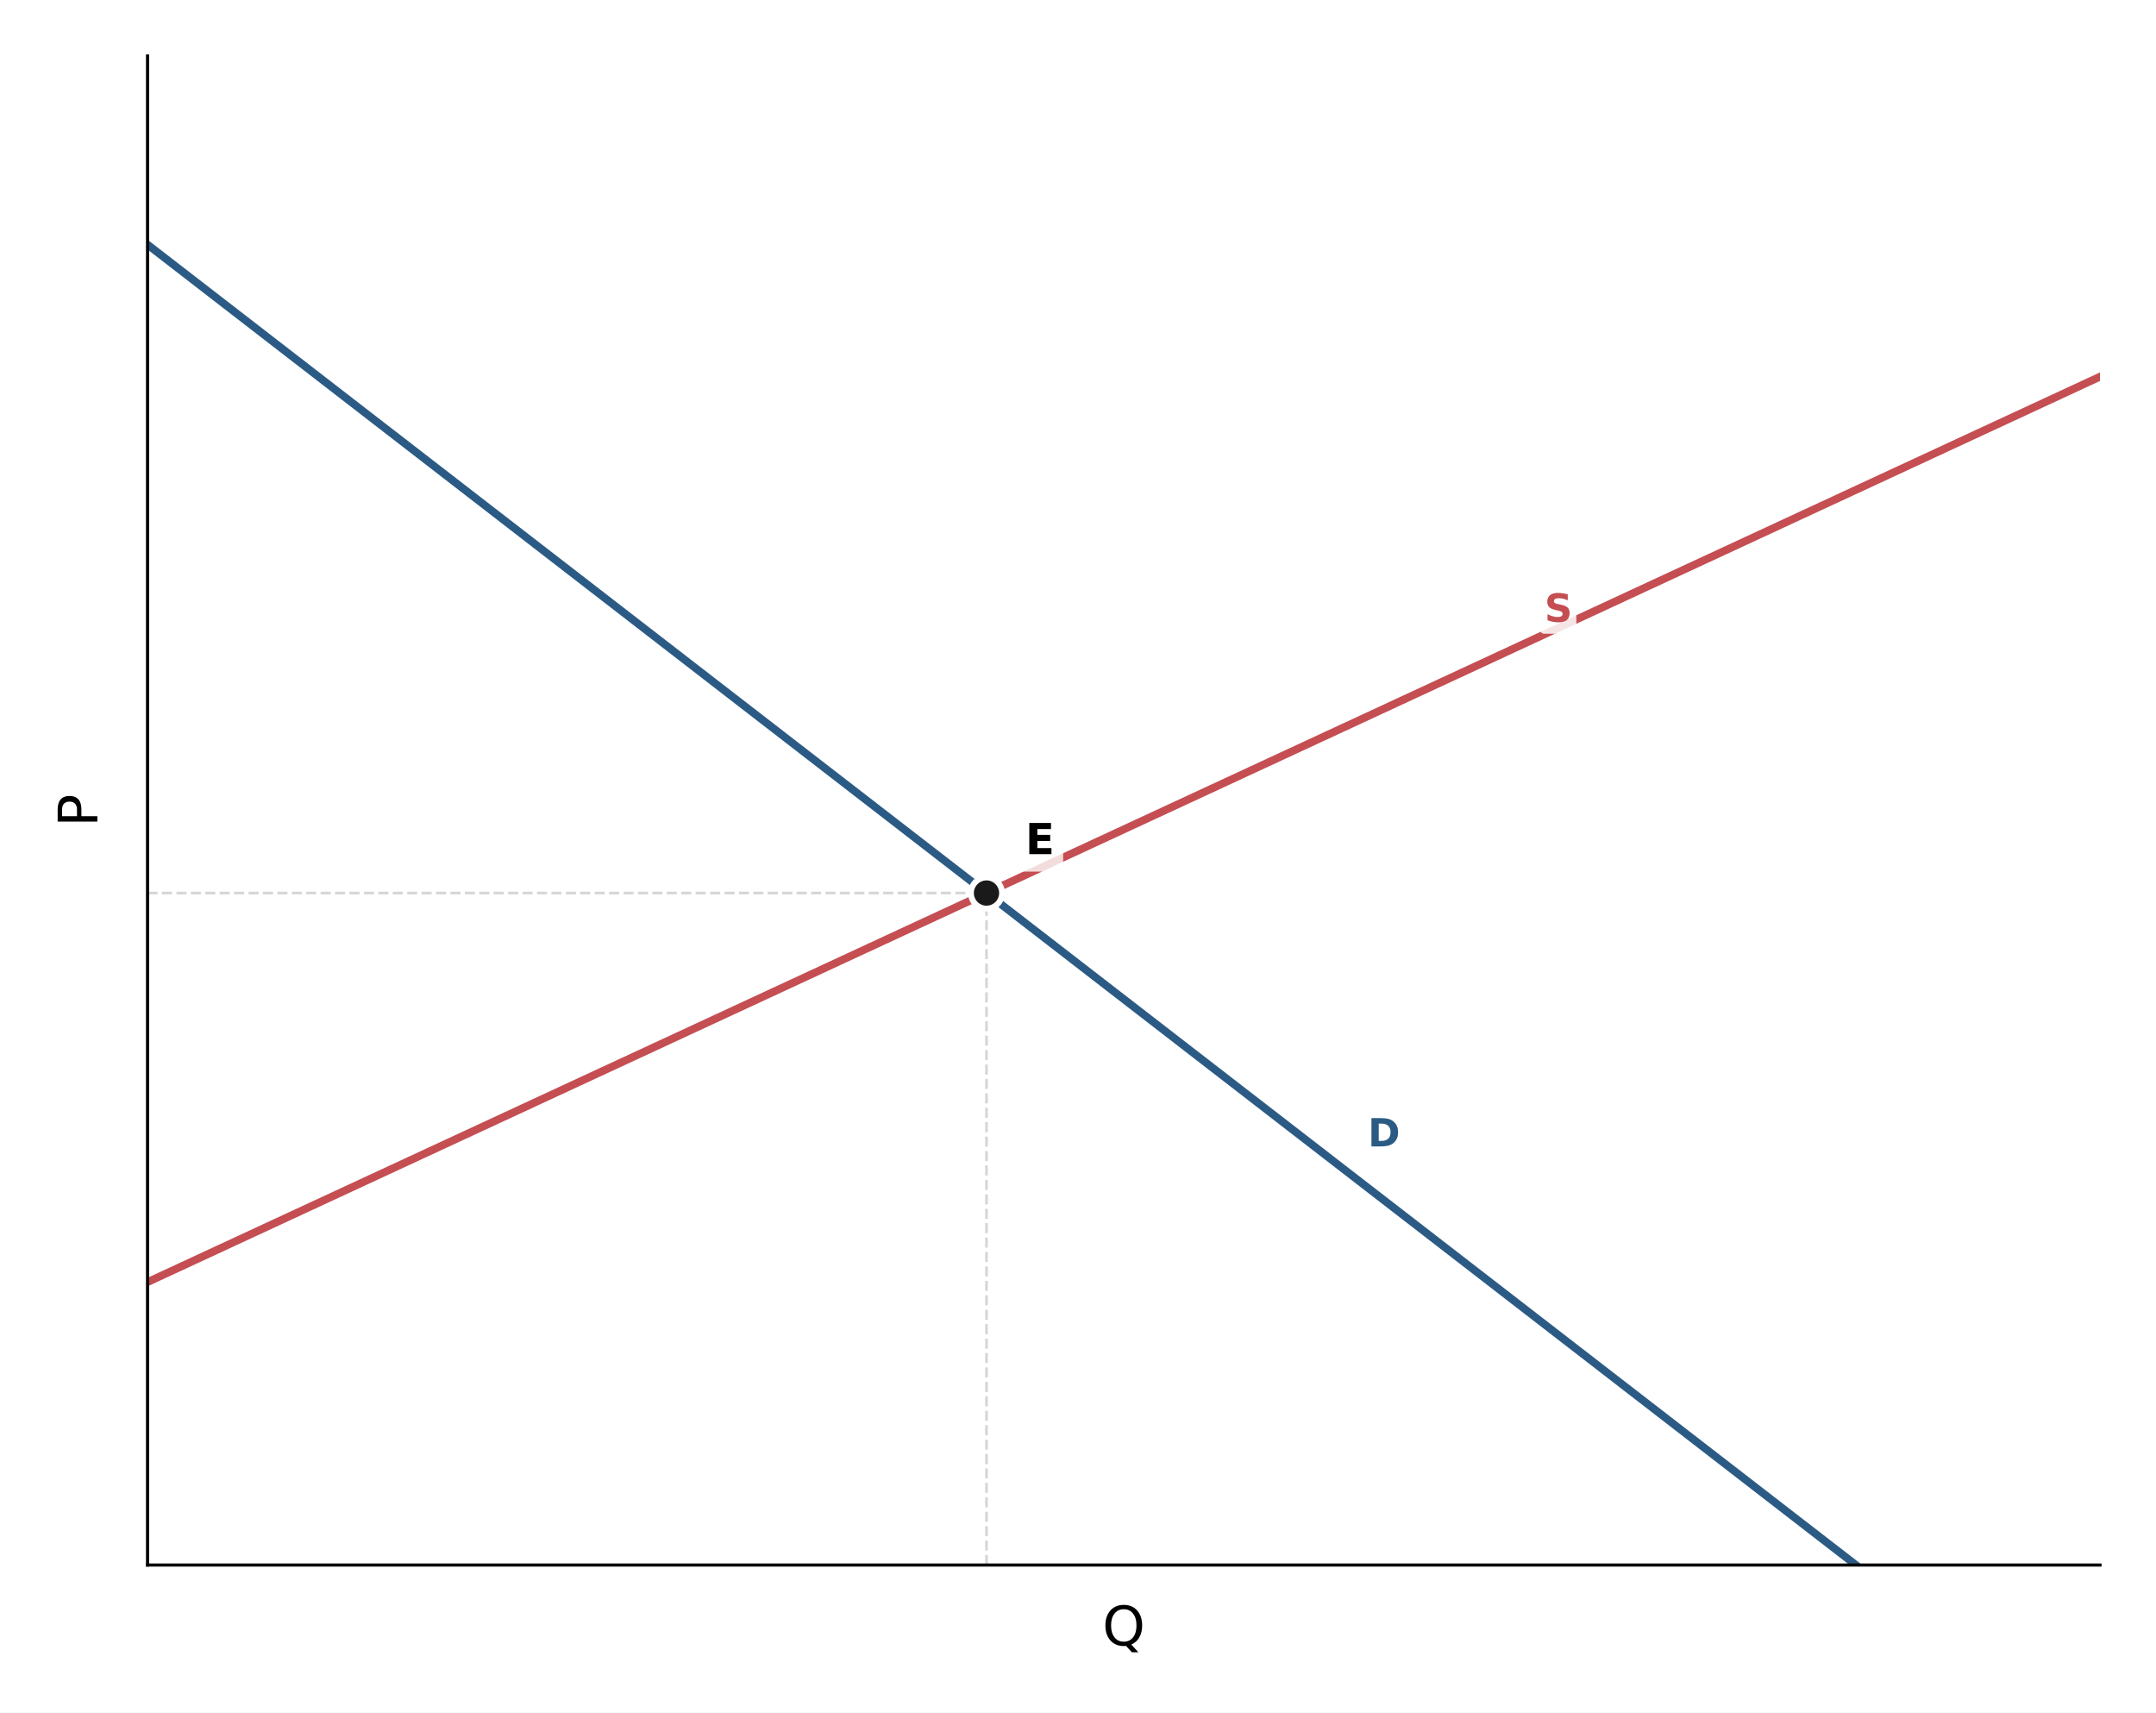
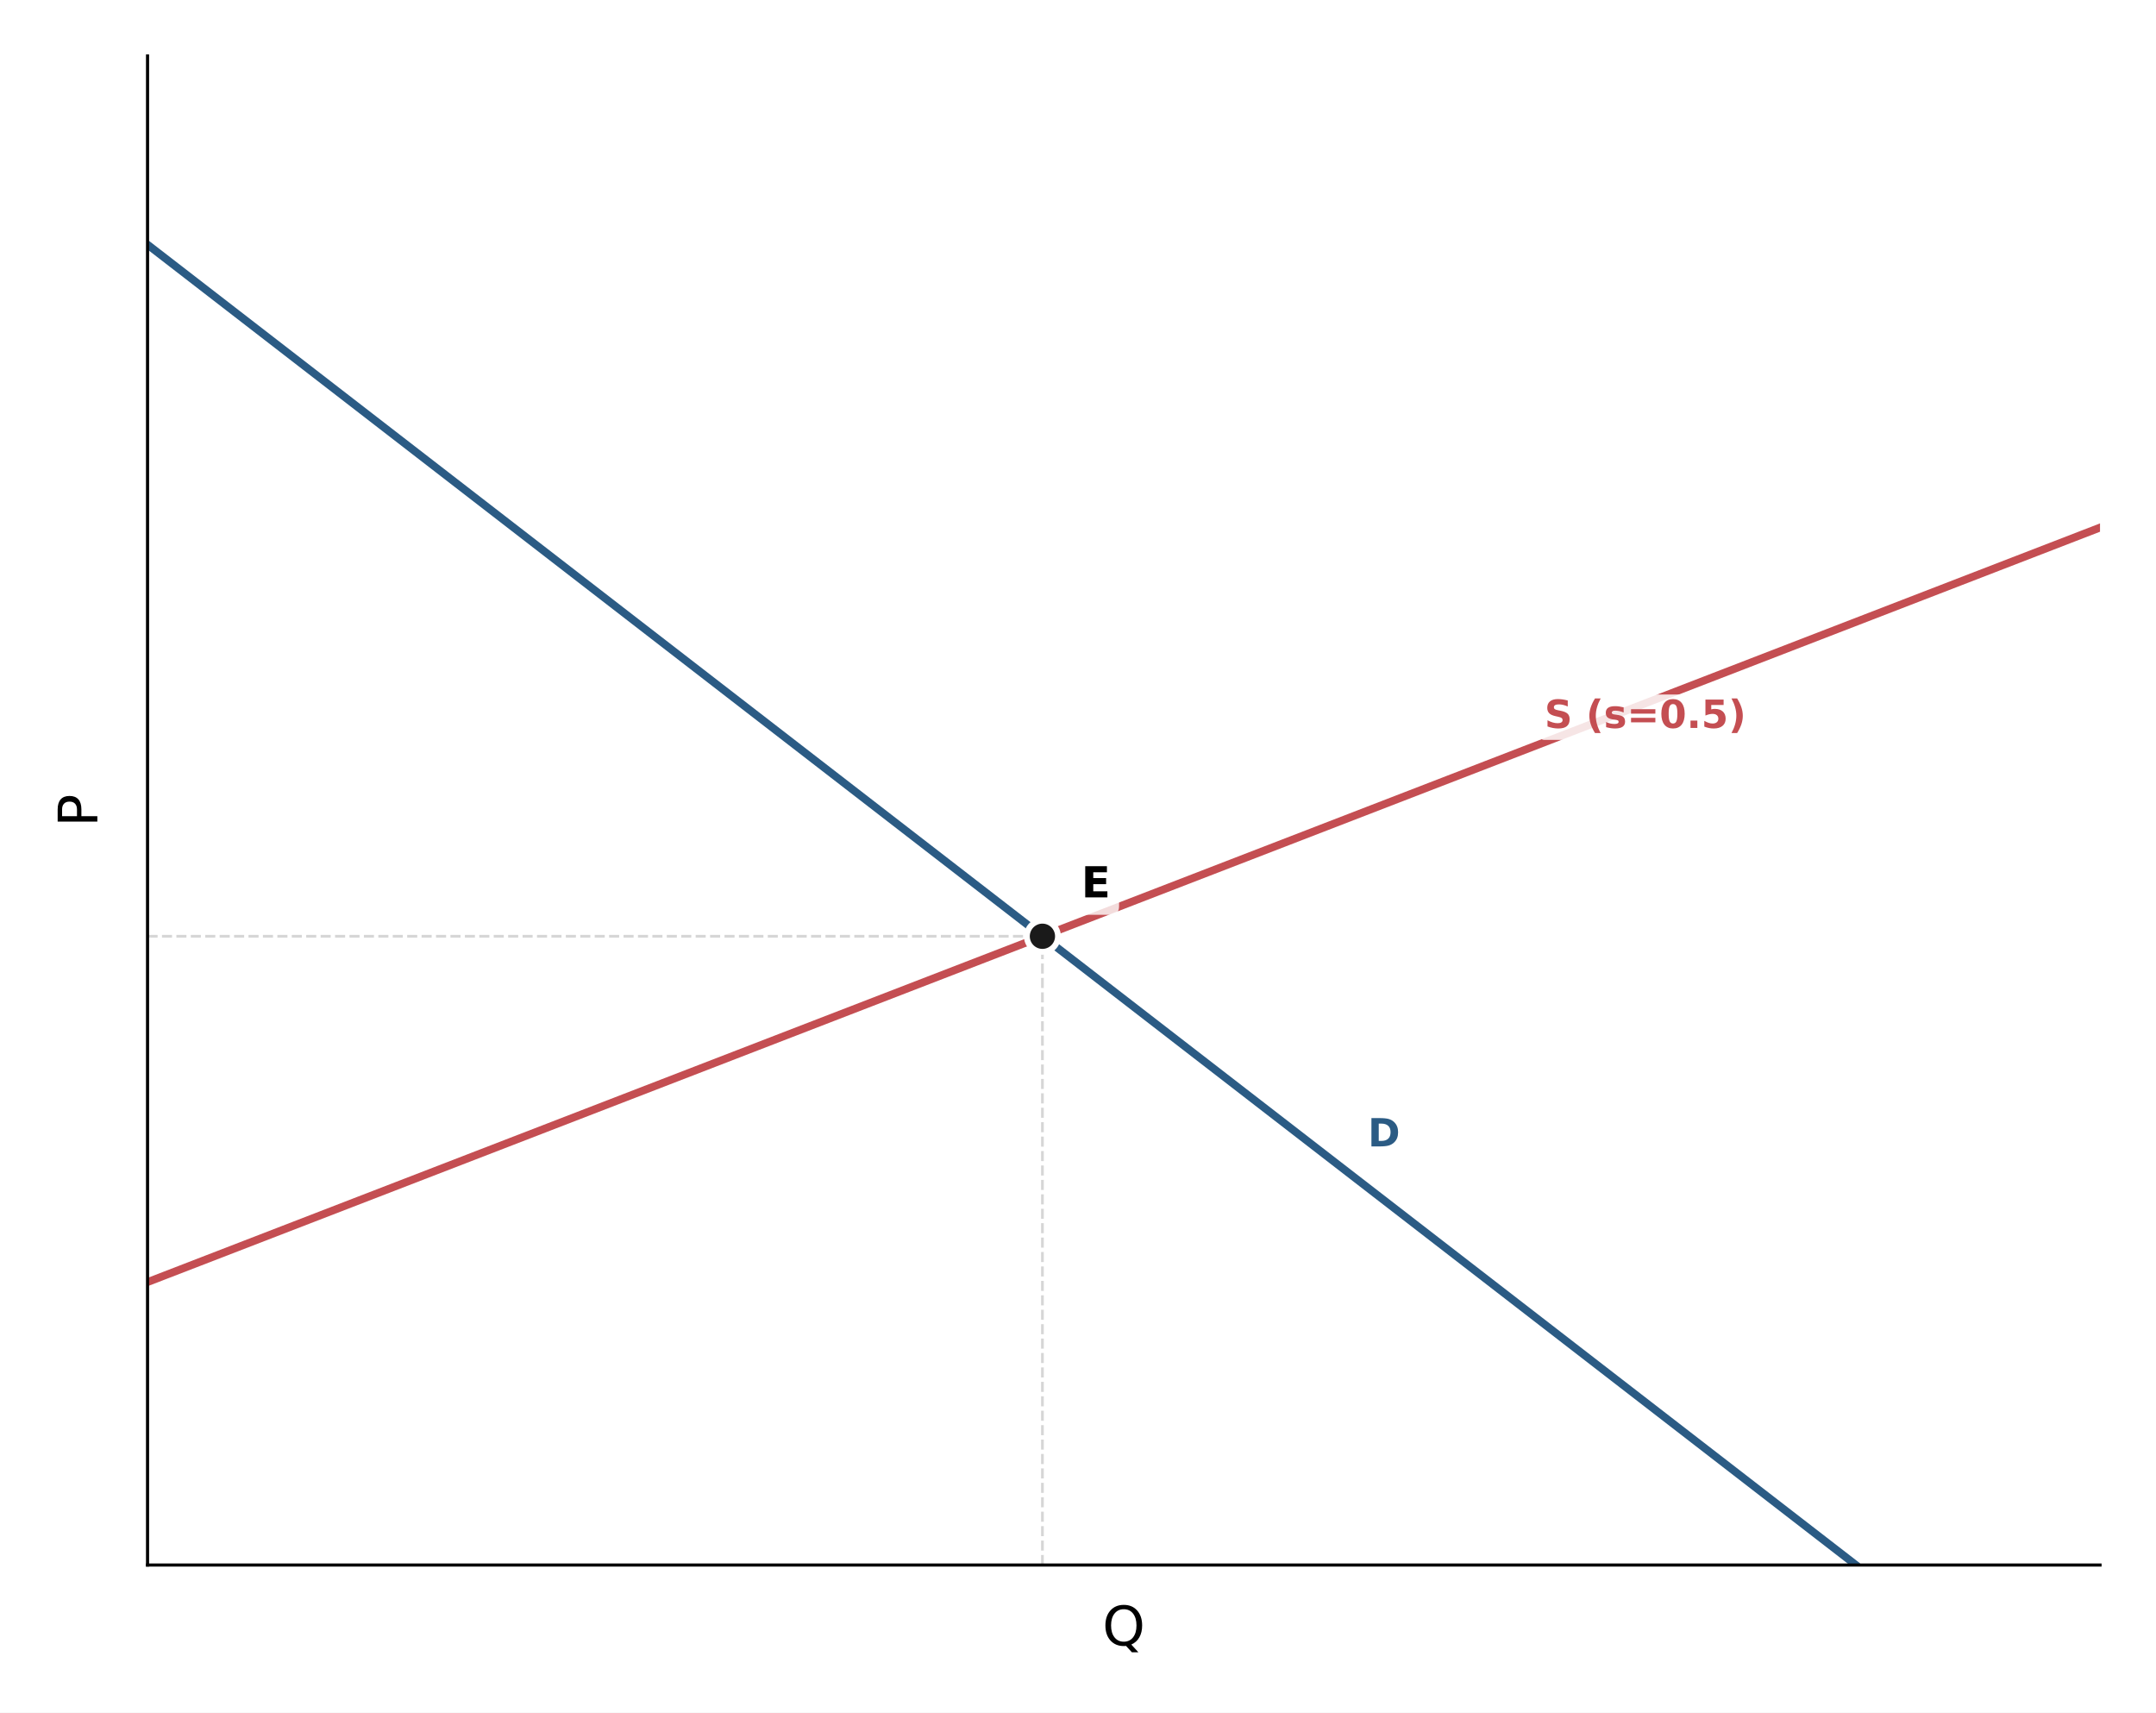
<svg xmlns="http://www.w3.org/2000/svg" xmlns:xlink="http://www.w3.org/1999/xlink" width="554.549pt" height="440.429pt" viewBox="0 0 554.549 440.429" version="1.1">
  <defs>
    <style type="text/css">*{stroke-linejoin: round; stroke-linecap: butt}</style>
  </defs>
  <g id="figure_1">
    <g id="patch_1">
      <path d="M 0 440.429  L 554.549 440.429  L 554.549 0  L 0 0  z " style="fill: #ffffff" />
    </g>
    <g id="axes_1">
      <g id="patch_2">
        <path d="M 37.949 402.48  L 540.149 402.48  L 540.149 14.4  L 37.949 14.4  z " style="fill: #ffffff" />
      </g>
      <g id="line2d_1">
-         <path d="M 253.738 402.48  L 253.738 229.663  " clip-path="url(#p0c377cfbee)" style="fill: none; stroke-dasharray: 2.59,1.12; stroke-dashoffset: 0; stroke: #999999; stroke-opacity: 0.4; stroke-width: 0.7" />
+         <path d="M 268.124 402.48  L 268.124 240.78  " clip-path="url(#pbdf68e8218)" style="fill: none; stroke-dasharray: 2.59,1.12; stroke-dashoffset: 0; stroke: #999999; stroke-opacity: 0.4; stroke-width: 0.7" />
      </g>
      <g id="line2d_2">
-         <path d="M 37.949 229.663  L 253.738 229.663  " clip-path="url(#p0c377cfbee)" style="fill: none; stroke-dasharray: 2.59,1.12; stroke-dashoffset: 0; stroke: #999999; stroke-opacity: 0.4; stroke-width: 0.7" />
+         <path d="M 37.949 240.78  L 268.124 240.78  " clip-path="url(#pbdf68e8218)" style="fill: none; stroke-dasharray: 2.59,1.12; stroke-dashoffset: 0; stroke: #999999; stroke-opacity: 0.4; stroke-width: 0.7" />
      </g>
      <g id="matplotlib.axis_1">
        <g id="xtick_1" />
        <g id="xtick_2" />
        <g id="xtick_3" />
        <g id="xtick_4" />
        <g id="xtick_5" />
        <g id="xtick_6" />
        <g id="xtick_7" />
        <g id="xtick_8" />
        <g id="xtick_9" />
        <g id="text_1">
          <g transform="translate(283.5391 423.1178) scale(0.14 -0.14)">
            <defs>
              <path id="DejaVuSans-51" d="M 2522 4238  Q 1834 4238 1429 3725  Q 1025 3213 1025 2328  Q 1025 1447 1429 934  Q 1834 422 2522 422  Q 3209 422 3611 934  Q 4013 1447 4013 2328  Q 4013 3213 3611 3725  Q 3209 4238 2522 4238  z M 3406 84  L 4238 -825  L 3475 -825  L 2784 -78  Q 2681 -84 2626 -87  Q 2572 -91 2522 -91  Q 1538 -91 948 567  Q 359 1225 359 2328  Q 359 3434 948 4092  Q 1538 4750 2522 4750  Q 3503 4750 4090 4092  Q 4678 3434 4678 2328  Q 4678 1516 4351 937  Q 4025 359 3406 84  z " transform="scale(0.015625)" />
            </defs>
            <use xlink:href="#DejaVuSans-51" />
          </g>
        </g>
      </g>
      <g id="matplotlib.axis_2">
        <g id="ytick_1" />
        <g id="ytick_2" />
        <g id="ytick_3" />
        <g id="ytick_4" />
        <g id="ytick_5" />
        <g id="ytick_6" />
        <g id="ytick_7" />
        <g id="ytick_8" />
        <g id="ytick_9" />
        <g id="text_2">
          <g transform="translate(25.03781 212.6608) rotate(-90) scale(0.14 -0.14)">
            <defs>
              <path id="DejaVuSans-50" d="M 1259 4147  L 1259 2394  L 2053 2394  Q 2494 2394 2734 2622  Q 2975 2850 2975 3272  Q 2975 3691 2734 3919  Q 2494 4147 2053 4147  L 1259 4147  z M 628 4666  L 2053 4666  Q 2838 4666 3239 4311  Q 3641 3956 3641 3272  Q 3641 2581 3239 2228  Q 2838 1875 2053 1875  L 1259 1875  L 1259 0  L 628 0  L 628 4666  z " transform="scale(0.015625)" />
            </defs>
            <use xlink:href="#DejaVuSans-50" />
          </g>
        </g>
      </g>
      <g id="line2d_3">
-         <path d="M 37.949 62.91  L 477.059 402.236  L 477.059 402.236  " clip-path="url(#p0c377cfbee)" style="fill: none; stroke: #2b5b84; stroke-width: 2; stroke-linecap: square" />
+         <path d="M 37.949 62.91  L 477.059 402.236  L 477.059 402.236  " clip-path="url(#pbdf68e8218)" style="fill: none; stroke: #2b5b84; stroke-width: 2; stroke-linecap: square" />
      </g>
      <g id="line2d_4">
-         <path d="M 37.949 329.715  L 540.149 96.867  L 540.149 96.867  " clip-path="url(#p0c377cfbee)" style="fill: none; stroke: #c44e52; stroke-width: 2; stroke-linecap: square" />
+         <path d="M 37.949 329.715  L 540.149 135.675  L 540.149 135.675  " clip-path="url(#pbdf68e8218)" style="fill: none; stroke: #c44e52; stroke-width: 2; stroke-linecap: square" />
      </g>
      <g id="patch_3">
        <path d="M 37.949 402.48  L 37.949 14.4  " style="fill: none; stroke: #000000; stroke-width: 0.8; stroke-linejoin: miter; stroke-linecap: square" />
      </g>
      <g id="patch_4">
        <path d="M 37.949 402.48  L 540.149 402.48  " style="fill: none; stroke: #000000; stroke-width: 0.8; stroke-linejoin: miter; stroke-linecap: square" />
      </g>
      <g id="text_3">
        <g id="patch_5">
          <path d="M 351.831 297.908  L 360.132 297.908  Q 361.132 297.908 361.132 296.908  L 361.132 287.23  Q 361.132 286.23 360.132 286.23  L 351.831 286.23  Q 350.831 286.23 350.831 287.23  L 350.831 296.908  Q 350.831 297.908 351.831 297.908  z " style="fill: #ffffff; opacity: 0.85" />
        </g>
        <g style="fill: #2b5b84" transform="translate(351.8308 294.8284) scale(0.1 -0.1)">
          <defs>
            <path id="DejaVuSans-Bold-44" d="M 1791 3756  L 1791 909  L 2222 909  Q 2959 909 3348 1275  Q 3738 1641 3738 2338  Q 3738 3031 3350 3393  Q 2963 3756 2222 3756  L 1791 3756  z M 588 4666  L 1856 4666  Q 2919 4666 3439 4514  Q 3959 4363 4331 4000  Q 4659 3684 4818 3271  Q 4978 2859 4978 2338  Q 4978 1809 4818 1395  Q 4659 981 4331 666  Q 3956 303 3431 151  Q 2906 0 1856 0  L 588 0  L 588 4666  z " transform="scale(0.015625)" />
          </defs>
          <use xlink:href="#DejaVuSans-Bold-44" />
        </g>
      </g>
      <g id="text_4">
        <g id="patch_6">
-           <path d="M 397.256 162.982  L 404.457 162.982  Q 405.457 162.982 405.457 161.982  L 405.457 152.304  Q 405.457 151.304 404.457 151.304  L 397.256 151.304  Q 396.256 151.304 396.256 152.304  L 396.256 161.982  Q 396.256 162.982 397.256 162.982  z " style="fill: #ffffff; opacity: 0.85" />
+           <path d="M 397.256 190.284  L 449.125 190.284  Q 450.125 190.284 450.125 189.284  L 450.125 179.606  Q 450.125 178.606 449.125 178.606  L 397.256 178.606  Q 396.256 178.606 396.256 179.606  L 396.256 189.284  Q 396.256 190.284 397.256 190.284  z " style="fill: #ffffff; opacity: 0.85" />
        </g>
-         <g style="fill: #c44e52" transform="translate(397.2559 159.9023) scale(0.1 -0.1)">
+         <g style="fill: #c44e52" transform="translate(397.2559 187.2044) scale(0.1 -0.1)">
          <defs>
            <path id="DejaVuSans-Bold-53" d="M 3834 4519  L 3834 3531  Q 3450 3703 3084 3790  Q 2719 3878 2394 3878  Q 1963 3878 1756 3759  Q 1550 3641 1550 3391  Q 1550 3203 1689 3098  Q 1828 2994 2194 2919  L 2706 2816  Q 3484 2659 3812 2340  Q 4141 2022 4141 1434  Q 4141 663 3683 286  Q 3225 -91 2284 -91  Q 1841 -91 1394 -6  Q 947 78 500 244  L 500 1259  Q 947 1022 1364 901  Q 1781 781 2169 781  Q 2563 781 2772 912  Q 2981 1044 2981 1288  Q 2981 1506 2839 1625  Q 2697 1744 2272 1838  L 1806 1941  Q 1106 2091 782 2419  Q 459 2747 459 3303  Q 459 4000 909 4375  Q 1359 4750 2203 4750  Q 2588 4750 2994 4692  Q 3400 4634 3834 4519  z " transform="scale(0.015625)" />
+             <path id="DejaVuSans-Bold-20" transform="scale(0.015625)" />
+             <path id="DejaVuSans-Bold-28" d="M 2413 -844  L 1484 -844  Q 1006 -72 778 623  Q 550 1319 550 2003  Q 550 2688 779 3389  Q 1009 4091 1484 4856  L 2413 4856  Q 2013 4116 1813 3408  Q 1613 2700 1613 2009  Q 1613 1319 1811 609  Q 2009 -100 2413 -844  z " transform="scale(0.015625)" />
+             <path id="DejaVuSans-Bold-73" d="M 3272 3391  L 3272 2541  Q 2913 2691 2578 2766  Q 2244 2841 1947 2841  Q 1628 2841 1473 2761  Q 1319 2681 1319 2516  Q 1319 2381 1436 2309  Q 1553 2238 1856 2203  L 2053 2175  Q 2913 2066 3209 1816  Q 3506 1566 3506 1031  Q 3506 472 3093 190  Q 2681 -91 1863 -91  Q 1516 -91 1145 -36  Q 775 19 384 128  L 384 978  Q 719 816 1070 734  Q 1422 653 1784 653  Q 2113 653 2278 743  Q 2444 834 2444 1013  Q 2444 1163 2330 1236  Q 2216 1309 1875 1350  L 1678 1375  Q 931 1469 631 1722  Q 331 1975 331 2491  Q 331 3047 712 3315  Q 1094 3584 1881 3584  Q 2191 3584 2531 3537  Q 2872 3491 3272 3391  z " transform="scale(0.015625)" />
+             <path id="DejaVuSans-Bold-3d" d="M 678 3084  L 4684 3084  L 4684 2350  L 678 2350  L 678 3084  z M 678 1663  L 4684 1663  L 4684 922  L 678 922  L 678 1663  z " transform="scale(0.015625)" />
+             <path id="DejaVuSans-Bold-30" d="M 2944 2338  Q 2944 3213 2780 3570  Q 2616 3928 2228 3928  Q 1841 3928 1675 3570  Q 1509 3213 1509 2338  Q 1509 1453 1675 1090  Q 1841 728 2228 728  Q 2613 728 2778 1090  Q 2944 1453 2944 2338  z M 4147 2328  Q 4147 1169 3647 539  Q 3147 -91 2228 -91  Q 1306 -91 806 539  Q 306 1169 306 2328  Q 306 3491 806 4120  Q 1306 4750 2228 4750  Q 3147 4750 3647 4120  Q 4147 3491 4147 2328  z " transform="scale(0.015625)" />
+             <path id="DejaVuSans-Bold-2e" d="M 653 1209  L 1778 1209  L 1778 0  L 653 0  L 653 1209  z " transform="scale(0.015625)" />
+             <path id="DejaVuSans-Bold-35" d="M 678 4666  L 3669 4666  L 3669 3781  L 1638 3781  L 1638 3059  Q 1775 3097 1914 3117  Q 2053 3138 2203 3138  Q 3056 3138 3531 2711  Q 4006 2284 4006 1522  Q 4006 766 3489 337  Q 2972 -91 2053 -91  Q 1656 -91 1267 -14  Q 878 63 494 219  L 494 1166  Q 875 947 1217 837  Q 1559 728 1863 728  Q 2300 728 2551 942  Q 2803 1156 2803 1522  Q 2803 1891 2551 2103  Q 2300 2316 1863 2316  Q 1603 2316 1309 2248  Q 1016 2181 678 2041  L 678 4666  z " transform="scale(0.015625)" />
+             <path id="DejaVuSans-Bold-29" d="M 513 -844  Q 913 -100 1113 609  Q 1313 1319 1313 2009  Q 1313 2700 1113 3408  Q 913 4116 513 4856  L 1441 4856  Q 1916 4091 2145 3389  Q 2375 2688 2375 2003  Q 2375 1319 2147 623  Q 1919 -72 1441 -844  L 513 -844  z " transform="scale(0.015625)" />
          </defs>
          <use xlink:href="#DejaVuSans-Bold-53" />
+           <use xlink:href="#DejaVuSans-Bold-20" x="72.021" />
+           <use xlink:href="#DejaVuSans-Bold-28" x="106.836" />
+           <use xlink:href="#DejaVuSans-Bold-73" x="152.539" />
+           <use xlink:href="#DejaVuSans-Bold-3d" x="212.061" />
+           <use xlink:href="#DejaVuSans-Bold-30" x="295.85" />
+           <use xlink:href="#DejaVuSans-Bold-2e" x="365.43" />
+           <use xlink:href="#DejaVuSans-Bold-35" x="403.418" />
+           <use xlink:href="#DejaVuSans-Bold-29" x="472.998" />
        </g>
      </g>
      <g id="text_5">
        <g id="patch_7">
-           <path d="M 263.738 224.151  L 271.253 224.151  Q 273.453 224.151 273.453 221.951  L 273.453 211.305  Q 273.453 209.105 271.253 209.105  L 263.738 209.105  Q 261.538 209.105 261.538 211.305  L 261.538 221.951  Q 261.538 224.151 263.738 224.151  z " style="fill: #ffffff; opacity: 0.8" />
+           <path d="M 278.124 235.268  L 285.639 235.268  Q 287.839 235.268 287.839 233.068  L 287.839 222.422  Q 287.839 220.222 285.639 220.222  L 278.124 220.222  Q 275.924 220.222 275.924 222.422  L 275.924 233.068  Q 275.924 235.268 278.124 235.268  z " style="fill: #ffffff; opacity: 0.8" />
        </g>
-         <g transform="translate(263.7384 219.6631) scale(0.11 -0.11)">
+         <g transform="translate(278.1244 230.78) scale(0.11 -0.11)">
          <defs>
            <path id="DejaVuSans-Bold-45" d="M 588 4666  L 3834 4666  L 3834 3756  L 1791 3756  L 1791 2888  L 3713 2888  L 3713 1978  L 1791 1978  L 1791 909  L 3903 909  L 3903 0  L 588 0  L 588 4666  z " transform="scale(0.015625)" />
          </defs>
          <use xlink:href="#DejaVuSans-Bold-45" />
        </g>
      </g>
      <g id="line2d_5">
        <defs>
-           <path id="mc26d77935c" d="M 0 4  C 1.061 4 2.078 3.579 2.828 2.828  C 3.579 2.078 4 1.061 4 0  C 4 -1.061 3.579 -2.078 2.828 -2.828  C 2.078 -3.579 1.061 -4 0 -4  C -1.061 -4 -2.078 -3.579 -2.828 -2.828  C -3.579 -2.078 -4 -1.061 -4 0  C -4 1.061 -3.579 2.078 -2.828 2.828  C -2.078 3.579 -1.061 4 0 4  z " style="stroke: #ffffff; stroke-width: 1.5" />
+           <path id="mea1ef84bbe" d="M 0 4  C 1.061 4 2.078 3.579 2.828 2.828  C 3.579 2.078 4 1.061 4 0  C 4 -1.061 3.579 -2.078 2.828 -2.828  C 2.078 -3.579 1.061 -4 0 -4  C -1.061 -4 -2.078 -3.579 -2.828 -2.828  C -3.579 -2.078 -4 -1.061 -4 0  C -4 1.061 -3.579 2.078 -2.828 2.828  C -2.078 3.579 -1.061 4 0 4  z " style="stroke: #ffffff; stroke-width: 1.5" />
        </defs>
-         <g clip-path="url(#p0c377cfbee)">
-           <use xlink:href="#mc26d77935c" x="253.738" y="229.663" style="fill: #1a1a1a; stroke: #ffffff; stroke-width: 1.5" />
+         <g clip-path="url(#pbdf68e8218)">
+           <use xlink:href="#mea1ef84bbe" x="268.124" y="240.78" style="fill: #1a1a1a; stroke: #ffffff; stroke-width: 1.5" />
        </g>
      </g>
    </g>
  </g>
  <defs>
-     <clipPath id="p0c377cfbee">
+     <clipPath id="pbdf68e8218">
      <rect x="37.949" y="14.4" width="502.2" height="388.08" />
    </clipPath>
  </defs>
</svg>
